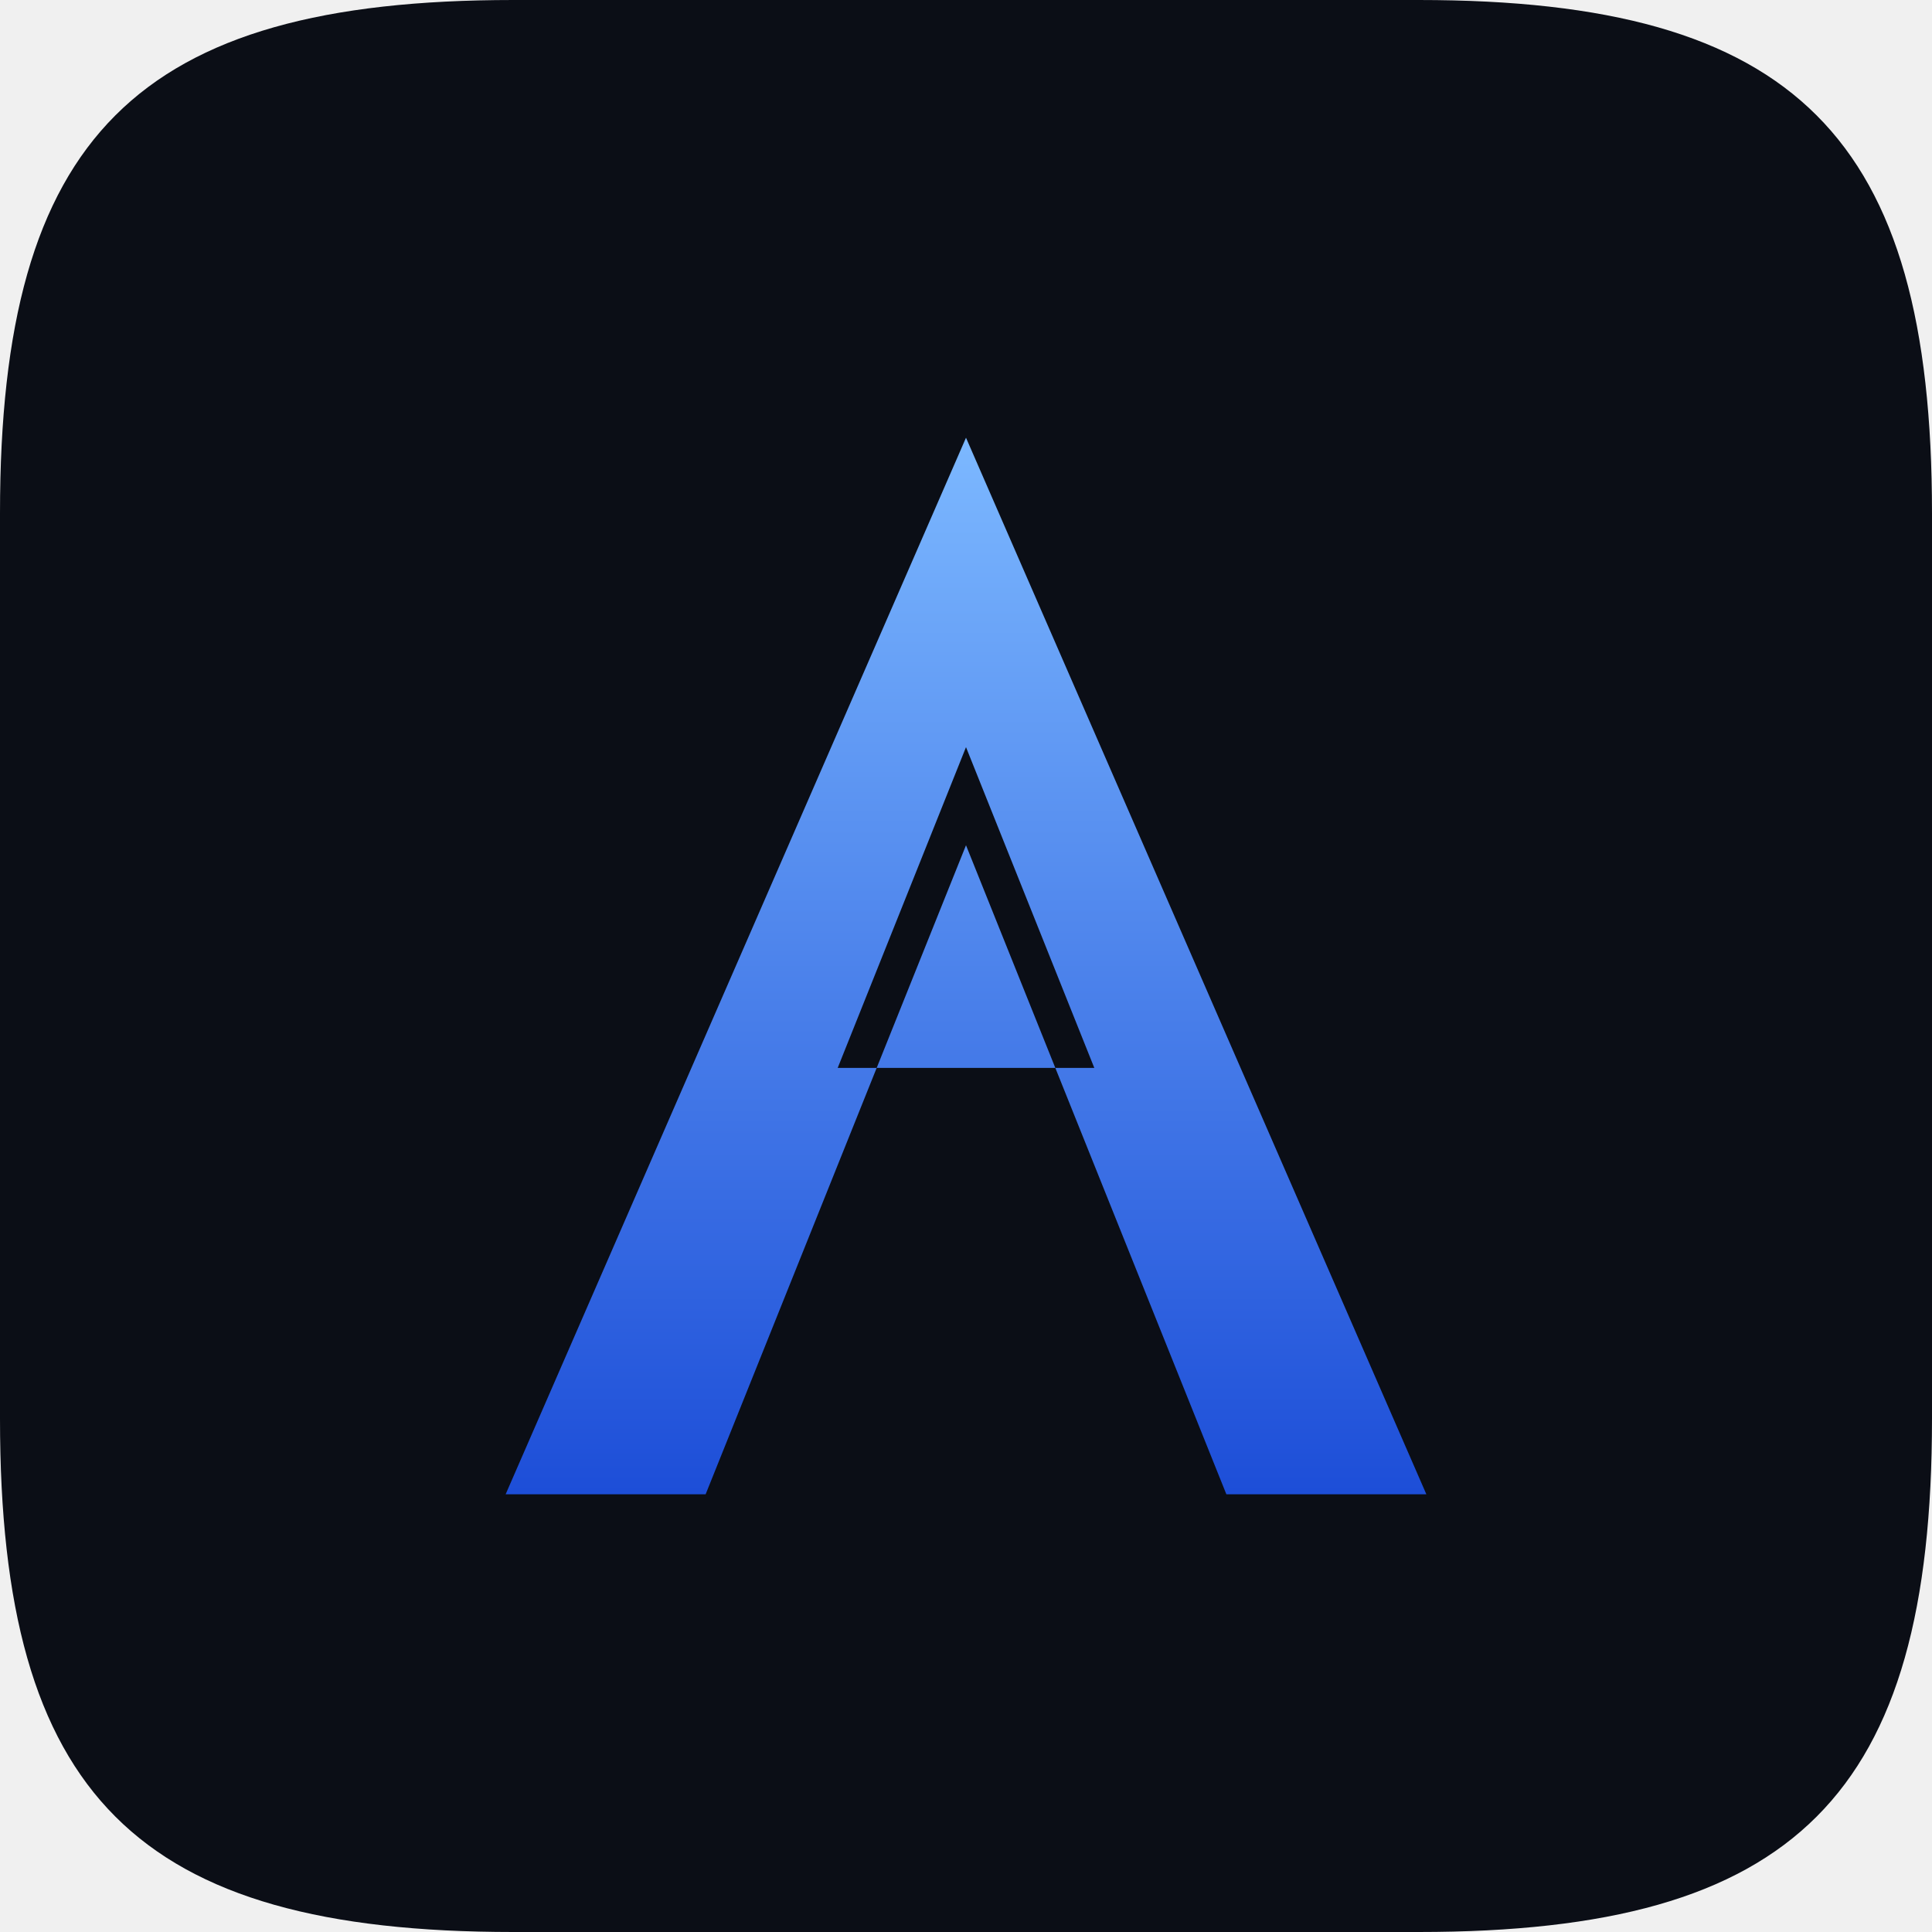
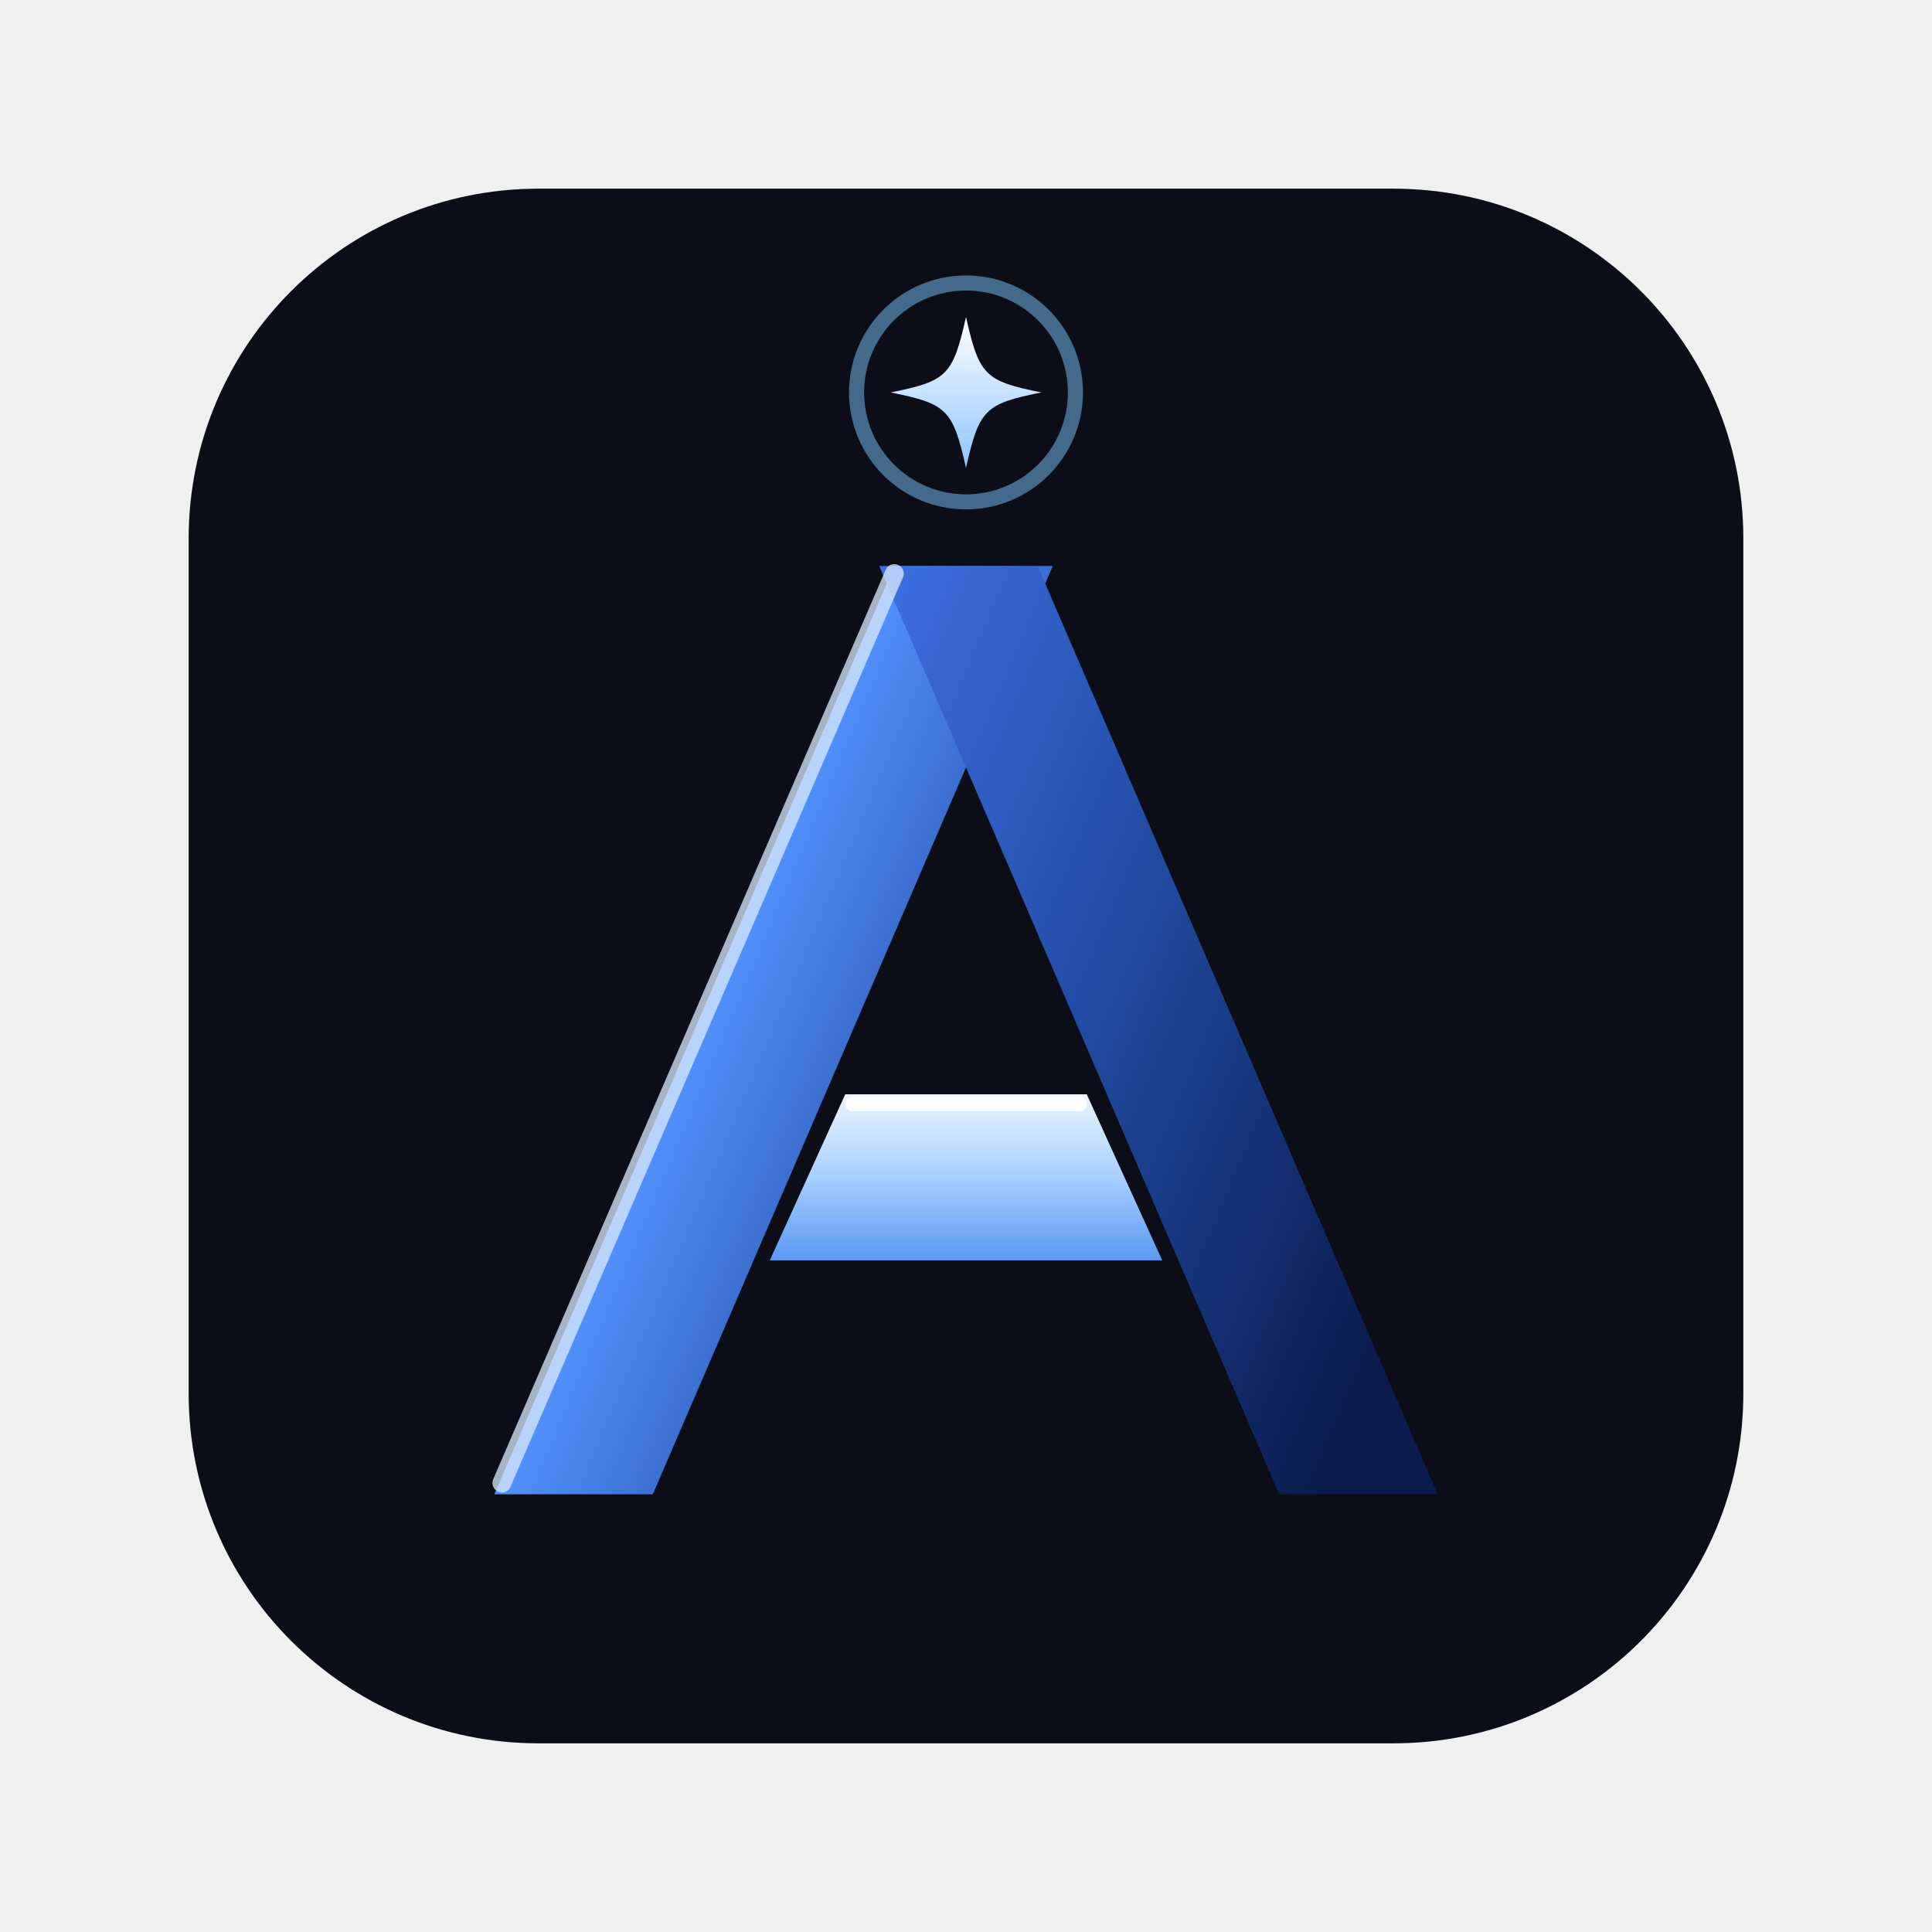
<svg xmlns="http://www.w3.org/2000/svg" viewBox="0 0 1024 1024">
  <defs>
-     <linearGradient id="f2a" x1="0" y1="0" x2="0" y2="1">
-       <stop offset="0" stop-color="#7cb8ff" />
-       <stop offset="1" stop-color="#1d4ed8" />
+     <linearGradient id="fL" x1="0" y1="0" x2="1" y2="0.7">
+       <stop offset="0" stop-color="#9ed2ff" />
+       <stop offset="0.5" stop-color="#4f8df9" />
+       <stop offset="1" stop-color="#17337f" />
+     </linearGradient>
+     <linearGradient id="fR" x1="0" y1="0" x2="1" y2="0.7">
+       <stop offset="0" stop-color="#3e6fe3" />
+       <stop offset="0.5" stop-color="#20499f" />
+       <stop offset="1" stop-color="#0b1b4e" />
+     </linearGradient>
+     <linearGradient id="fB" x1="0" y1="0" x2="0" y2="1">
+       <stop offset="0" stop-color="#eaf4ff" />
+       <stop offset="0.5" stop-color="#a8cfff" />
+       <stop offset="1" stop-color="#5b99f4" />
+     </linearGradient>
+     <linearGradient id="fS" x1="0" y1="0" x2="0" y2="1">
+       <stop offset="0" stop-color="#ffffff" />
+       <stop offset="1" stop-color="#8fc4ff" />
    </linearGradient>
  </defs>
-   <path d="M0 272C0 72.4 72.4 0 272 0L752 0C951.6 0 1024 72.4 1024 272L1024 752C1024 951.6 951.6 1024 752 1024L272 1024C72.4 1024 0 951.6 0 752Z" fill="#0b0e16" />
-   <path fill-rule="evenodd" d="M512 232 L756 792 L650 792 L512 448 L374 792 L268 792 Z M512 396 L580 566 L444 566 Z" fill="url(#f2a)" />
+   <path d="M285.4 100 C183.0 100 100 183.0 100 285.4 L100 738.6 C100 841.0 183.0 924 285.4 924 L738.6 924 C841.0 924 924 841.0 924 738.6 L924 285.4 C924 183.0 841.0 100 738.6 100 Z" fill="#0b0e16" />
+   <path d="M474 300 L262 792 L346 792 L558 300 Z" fill="url(#fL)" />
+   <path d="M550 300 L762 792 L678 792 L466 300 Z" fill="url(#fR)" />
+   <path d="M474 304 L266 786" stroke="#d9ebff" stroke-opacity="0.75" stroke-width="10" fill="none" stroke-linecap="round" />
+   <path d="M448 580 L576 580 L616 668 L408 668 Z" fill="url(#fB)" />
+   <path d="M452 585 L572 585" stroke="#ffffff" stroke-opacity="0.9" stroke-width="8" stroke-linecap="round" fill="none" />
+   <circle cx="512" cy="208" r="58" fill="none" stroke="#7cc4ff" stroke-opacity="0.5" stroke-width="8" />
+   <path d="M512 168 C519 199 522 202 552 208 C522 214 519 217 512 248 C505 217 502 214 472 208 C502 202 505 199 512 168 Z" fill="url(#fS)" />
</svg>
